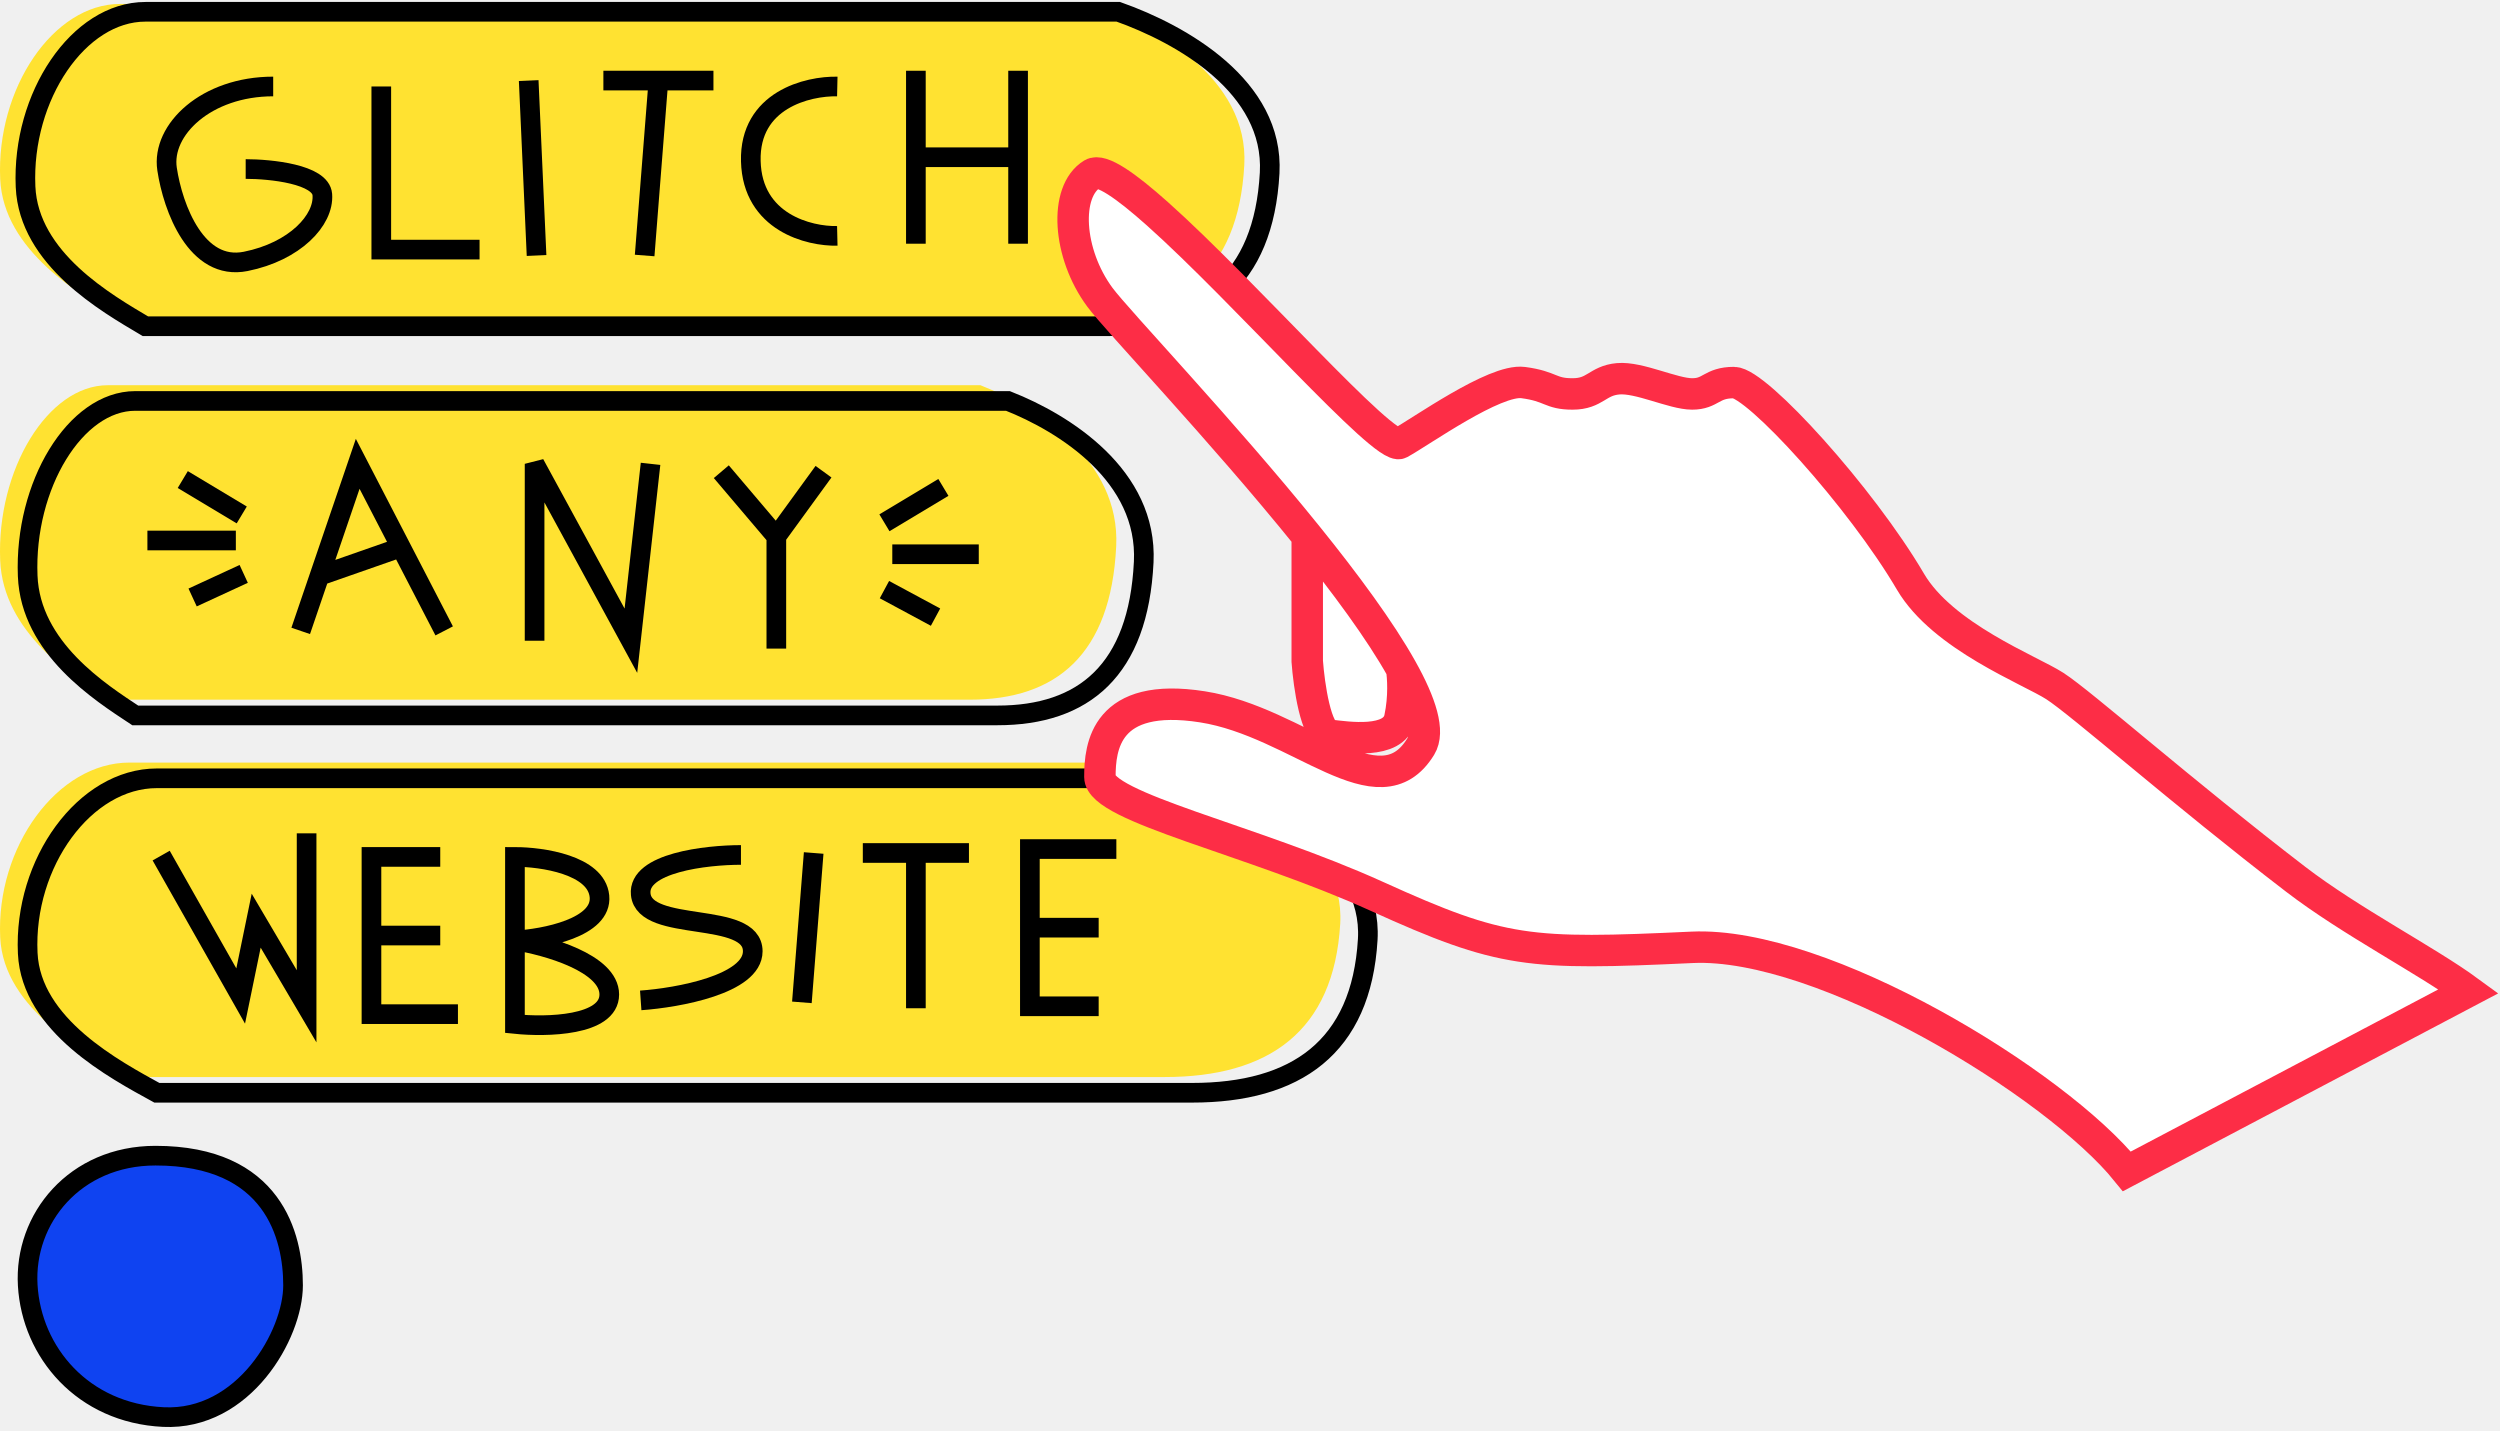
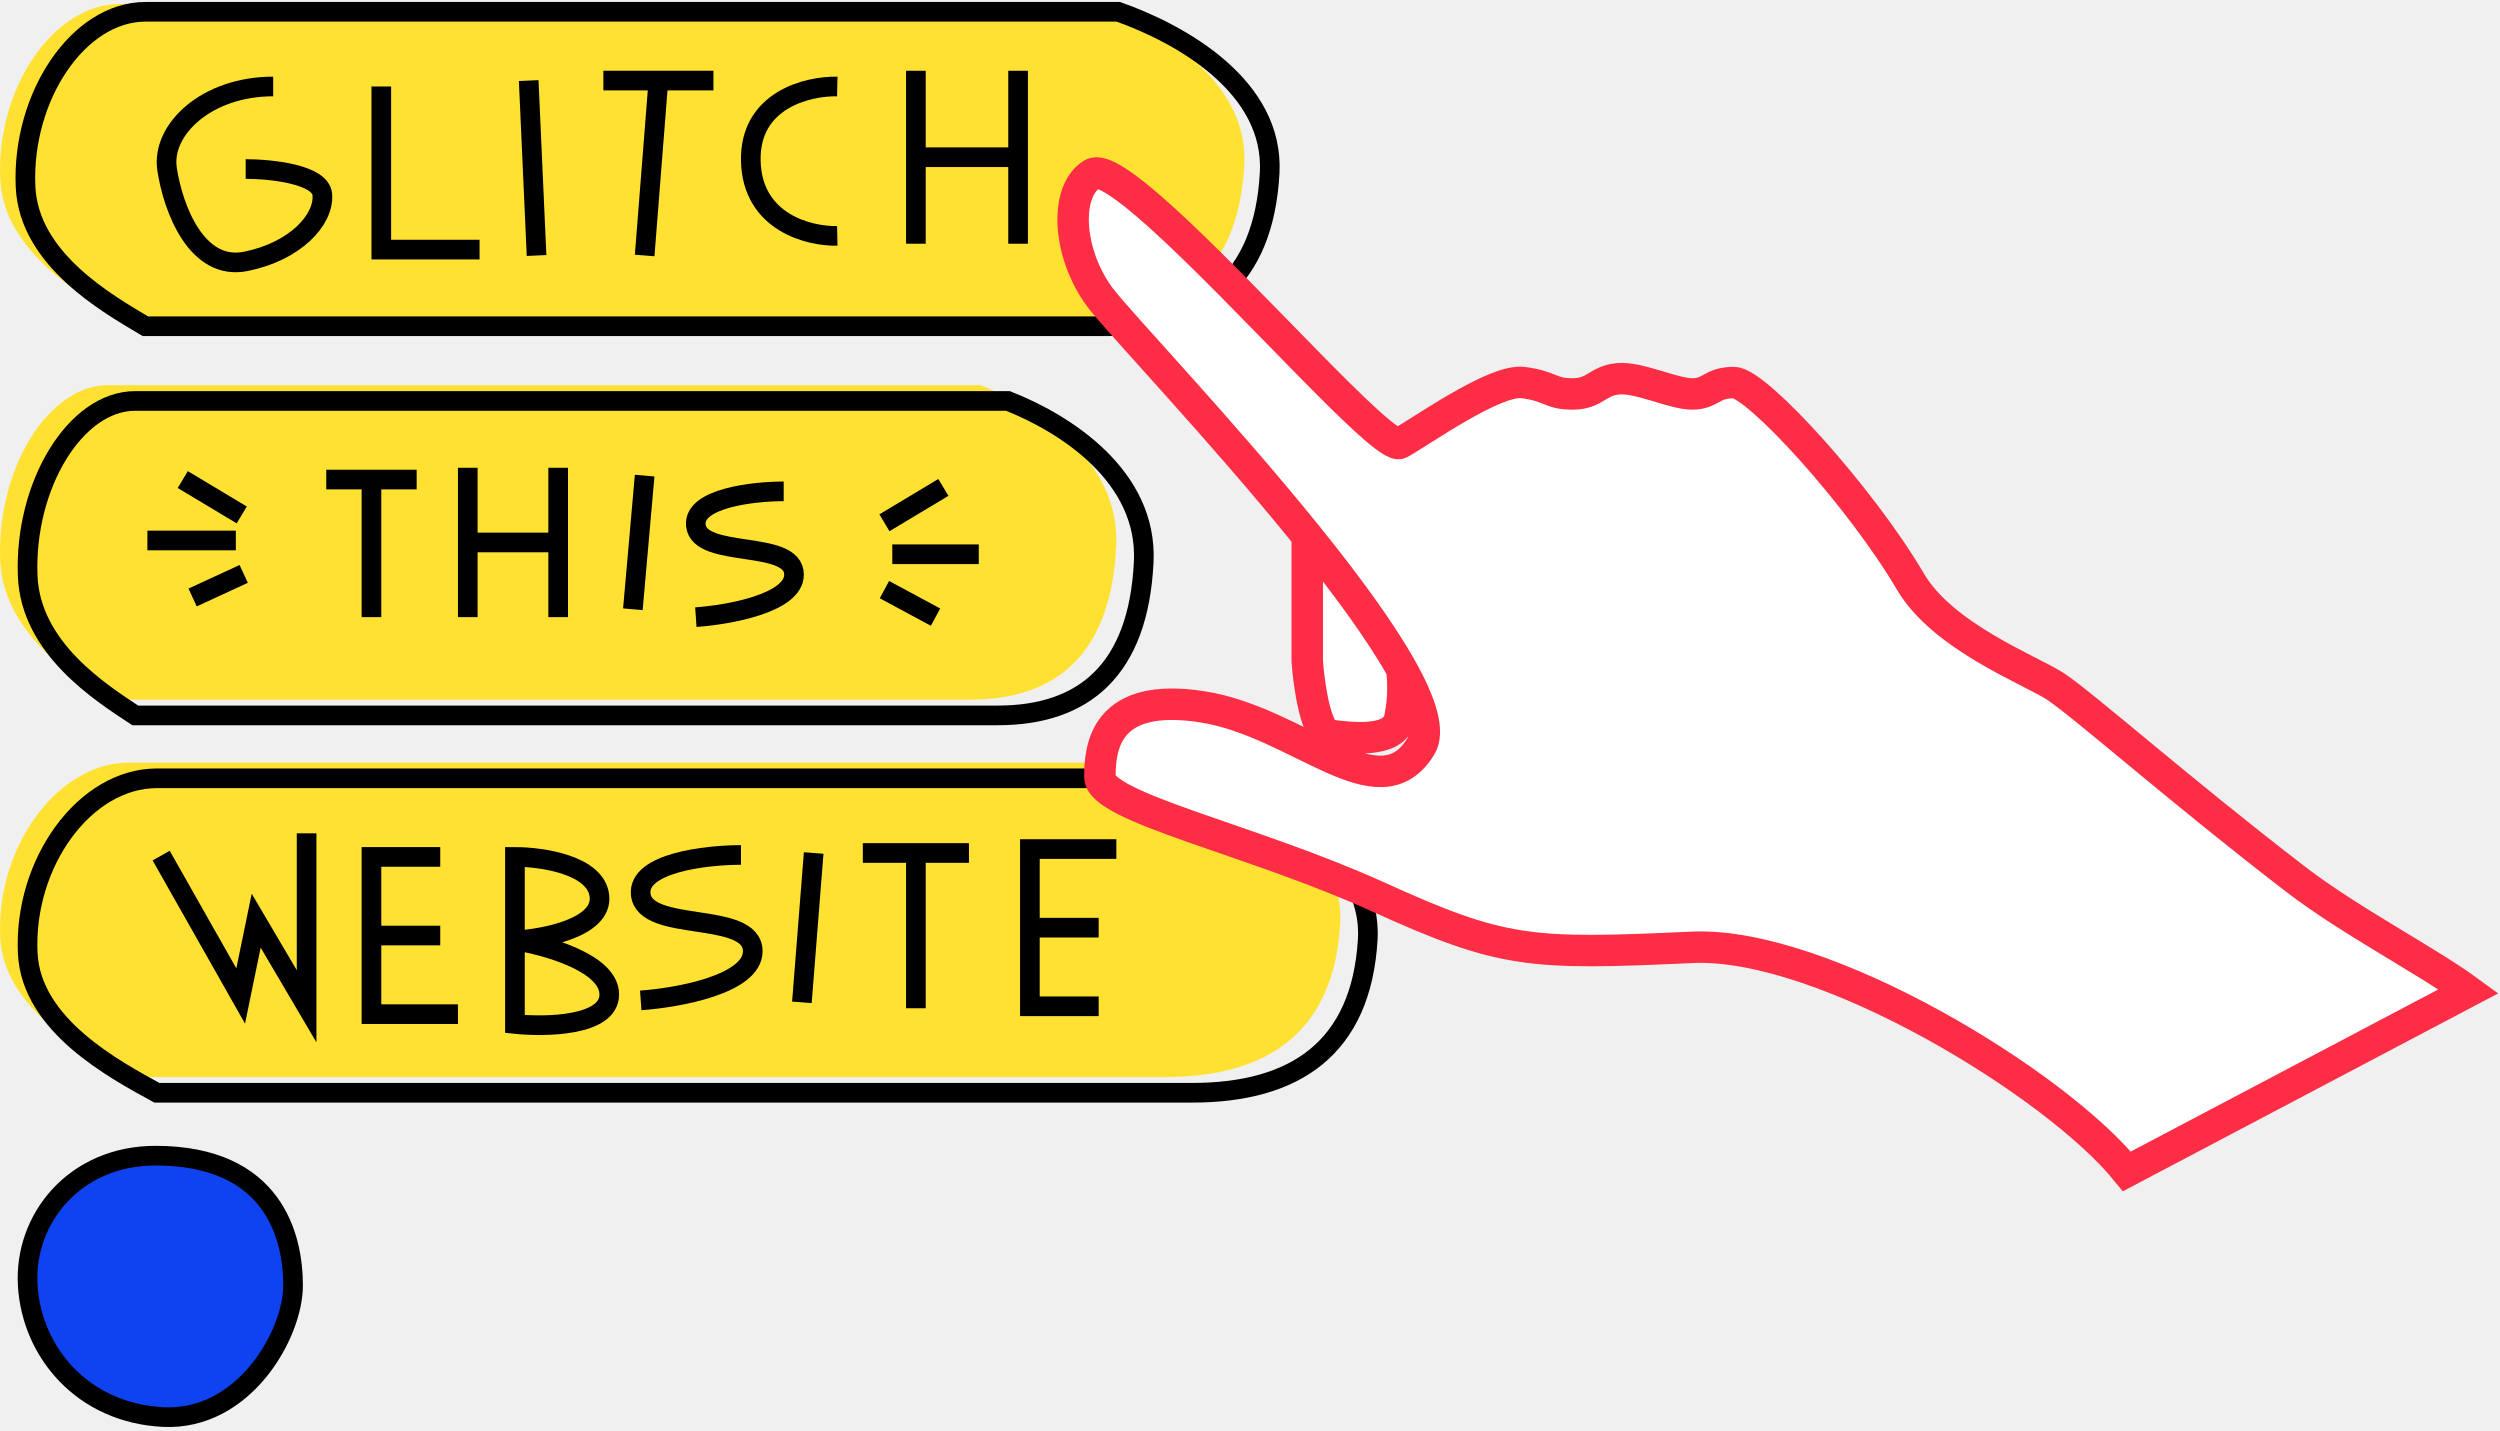
<svg xmlns="http://www.w3.org/2000/svg" width="636" height="364" viewBox="0 0 636 364" fill="none">
  <path d="M74.554 327C74.554 314.5 69.554 294 39.554 294C19.054 294 6.054 310 7.054 327C8.054 344 21.054 359.5 41.554 360.5C62.054 361.5 74.554 339.5 74.554 327Z" fill="#0F43F1" />
  <path d="M278.049 1H30.549C13.549 1 -0.951 22.5 0.049 45.5C0.849 63.9 20.715 75.167 30.549 81H275.049C299.549 81 315.049 69.5 316.549 42C317.749 20 294.049 6.667 278.049 1Z" fill="#FFE231" />
  <path d="M69.5 22C52.5 22 41 33 42.5 43C44 53 50.001 69 62.501 66.5C75.001 64 82.501 56 82.001 49.5C81.6 44.3 68.834 43 62.501 43" stroke="black" stroke-width="5" />
  <path d="M97 22V63.5H122" stroke="black" stroke-width="5" />
  <path d="M134.5 20.5L136.5 65" stroke="black" stroke-width="5" />
  <path d="M153.5 20.5H167.5M181.5 20.5H167.5M167.5 20.5L164 65" stroke="black" stroke-width="5" />
  <path d="M213.008 22.006C205.508 21.839 190.608 25.405 191.008 41.005C191.408 56.605 205.841 60.172 213.008 60.005" stroke="black" stroke-width="5" />
  <path d="M233 18V40M233 62V40M233 40H259V18V62" stroke="black" stroke-width="5" />
  <path d="M284.5 3H37C20 3 5.5 24.5 6.5 47.5C7.3 65.9 27.167 77.167 37 83H281.5C306 83 321.5 71.5 323 44C324.2 22 300.5 8.667 284.5 3Z" stroke="black" stroke-width="5" />
  <path d="M74.554 327C74.554 314.5 69.554 294 39.554 294C19.054 294 6.054 310 7.054 327C8.054 344 21.054 359.5 41.554 360.5C62.054 361.5 74.554 339.5 74.554 327Z" stroke="black" stroke-width="5" />
  <path d="M299.485 194H32.904C14.593 194 -1.024 215.5 0.053 238.5C0.914 256.9 22.312 268.167 32.904 274H296.253C322.642 274 339.337 262.5 340.953 235C342.245 213 316.718 199.667 299.485 194Z" fill="#FFE231" />
  <path d="M306.485 198H39.904C21.593 198 5.976 219.5 7.053 242.5C7.914 260.9 29.312 272.167 39.904 278H303.253C329.642 278 346.337 266.5 347.953 239C349.245 217 323.718 203.667 306.485 198Z" stroke="black" stroke-width="5" />
  <path d="M41 217.663L61.227 253.386L65.173 234.218L78 256V212" stroke="black" stroke-width="5" />
  <path d="M112 218H94.5V238M116.5 258H94.5V238M94.5 238H112" stroke="black" stroke-width="5" />
  <path d="M279.5 256H262V236M284 216H262V236M262 236H279.5" stroke="black" stroke-width="5" />
  <path d="M131 239.25V218C137.833 218 151.7 220 152.5 228C153.3 236 138.5 238.833 131 239.25ZM131 239.25V260.5C139 261.333 155 261 155 253C155 245 139 240.5 131 239.25Z" stroke="black" stroke-width="5" />
  <path d="M188.5 217.5C179.667 217.5 162.2 219.5 163 227.5C164 237.5 191.5 231.5 191.5 242C191.5 250.4 172.5 253.833 163 254.5" stroke="black" stroke-width="5" />
  <path d="M207 217L204 255" stroke="black" stroke-width="5" />
  <path d="M219.5 217H233M246.5 217H233M233 217V256.5" stroke="black" stroke-width="5" />
  <path d="M249.424 98H27.404C12.154 98 -0.853 119.5 0.044 142.5C0.761 160.9 18.583 172.167 27.404 178H246.733C268.711 178 282.615 166.5 283.961 139C285.037 117 263.777 103.667 249.424 98Z" fill="#FFE231" />
  <path d="M256.424 102H34.404C19.154 102 6.147 123.5 7.044 146.5C7.761 164.9 25.583 176.167 34.404 182H253.733C275.711 182 289.615 170.5 290.961 143C292.037 121 270.777 107.667 256.424 102Z" stroke="black" stroke-width="5" />
-   <path d="M76.5 160.5L81.276 146.5M113 160.5L102 139.25M102 139.25L91 118L81.276 146.5M102 139.25L81.276 146.5" stroke="black" stroke-width="5" />
-   <path d="M136 163V118L160.5 163L165.5 118" stroke="black" stroke-width="5" />
-   <path d="M197.5 165V136.5M197.5 136.5L183.5 120M197.5 136.5L209.5 120" stroke="black" stroke-width="5" />
  <path d="M46.5 122L61.5 131" stroke="black" stroke-width="5" />
  <path d="M240 124L225 133" stroke="black" stroke-width="5" />
  <path d="M37.5 137.5H60" stroke="black" stroke-width="5" />
  <path d="M249 141H227" stroke="black" stroke-width="5" />
  <path d="M49 152L62 146" stroke="black" stroke-width="5" />
  <path d="M238 157L225 150" stroke="black" stroke-width="5" />
+   <path d="M119 119V138M119 157V138M119 138H142V119V157" stroke="black" stroke-width="5" />
+   <path d="M199.371 125C191.63 125 176.322 126.73 177.023 133.649C177.9 142.297 202 137.108 202 146.189C202 153.454 185.349 156.423 177.023 157" stroke="black" stroke-width="5" />
+   <path d="M164 121L161 155" stroke="black" stroke-width="5" />
+   <path d="M83 122H94.5M106 122H94.5M94.5 122V157" stroke="black" stroke-width="5" />
  <path d="M541.074 298C523.045 275.649 463.709 239.456 430.484 241C388.953 242.93 382.192 242.525 350.319 228.053C318.446 213.582 279.812 205.381 279.812 197.663C279.812 189.945 281.261 175.956 305.89 179.815C330.519 183.674 350.802 207.311 361.426 189.945C363.755 186.139 361.537 179.044 356.568 170.167C356.9 172.096 357.273 177.306 356.114 182.709C354.665 189.462 342.592 187.533 338.246 187.05C334.769 186.665 333.007 174.348 332.561 168.237V136.4C310.76 109.376 284.243 81.607 279.812 75.619C271.603 64.524 270.635 48.687 277.881 44.263C280.192 42.852 286.433 47.242 294.45 54.393C316.572 74.128 352.215 114.887 356.114 112.763C361.426 109.869 380.26 96.362 387.504 97.326C394.748 98.291 394.265 100.221 400.06 100.221C405.855 100.221 406.338 96.844 411.65 96.362C416.963 95.879 425.655 100.221 430.484 100.221C435.314 100.221 435.314 97.326 441.109 97.326C446.904 97.326 473.413 126.494 486.021 147.977C494.23 161.966 516.377 170.434 522.723 174.508C529.484 178.85 554.893 201.333 584.054 223.712C597.929 234.36 617.309 244.345 628 252.173L541.074 298Z" fill="white" />
  <path d="M332.561 136.4C310.76 109.376 284.243 81.607 279.812 75.619C271.603 64.524 270.635 48.687 277.881 44.263C280.192 42.852 286.433 47.242 294.45 54.393C316.572 74.128 352.215 114.887 356.114 112.763C361.426 109.869 380.26 96.362 387.504 97.326C394.748 98.291 394.265 100.221 400.06 100.221C405.855 100.221 406.338 96.844 411.65 96.362C416.963 95.879 425.655 100.221 430.484 100.221C435.314 100.221 435.314 97.326 441.109 97.326C446.904 97.326 473.413 126.494 486.021 147.977C494.23 161.966 516.377 170.434 522.723 174.508C529.484 178.85 554.893 201.333 584.054 223.712C597.929 234.36 617.309 244.345 628 252.173L541.074 298C523.045 275.649 463.709 239.456 430.484 241C388.953 242.93 382.192 242.525 350.319 228.053C318.446 213.582 279.812 205.381 279.812 197.663C279.812 189.945 281.261 175.956 305.89 179.815C330.519 183.674 350.802 207.311 361.426 189.945C363.755 186.139 361.537 179.044 356.568 170.167M332.561 136.4V168.237C333.007 174.348 334.769 186.665 338.246 187.05C342.592 187.533 354.665 189.462 356.114 182.709C357.273 177.306 356.9 172.096 356.568 170.167M332.561 136.4C342.302 148.474 351.101 160.399 356.568 170.167" stroke="#FD2D46" stroke-width="8" />
</svg>
